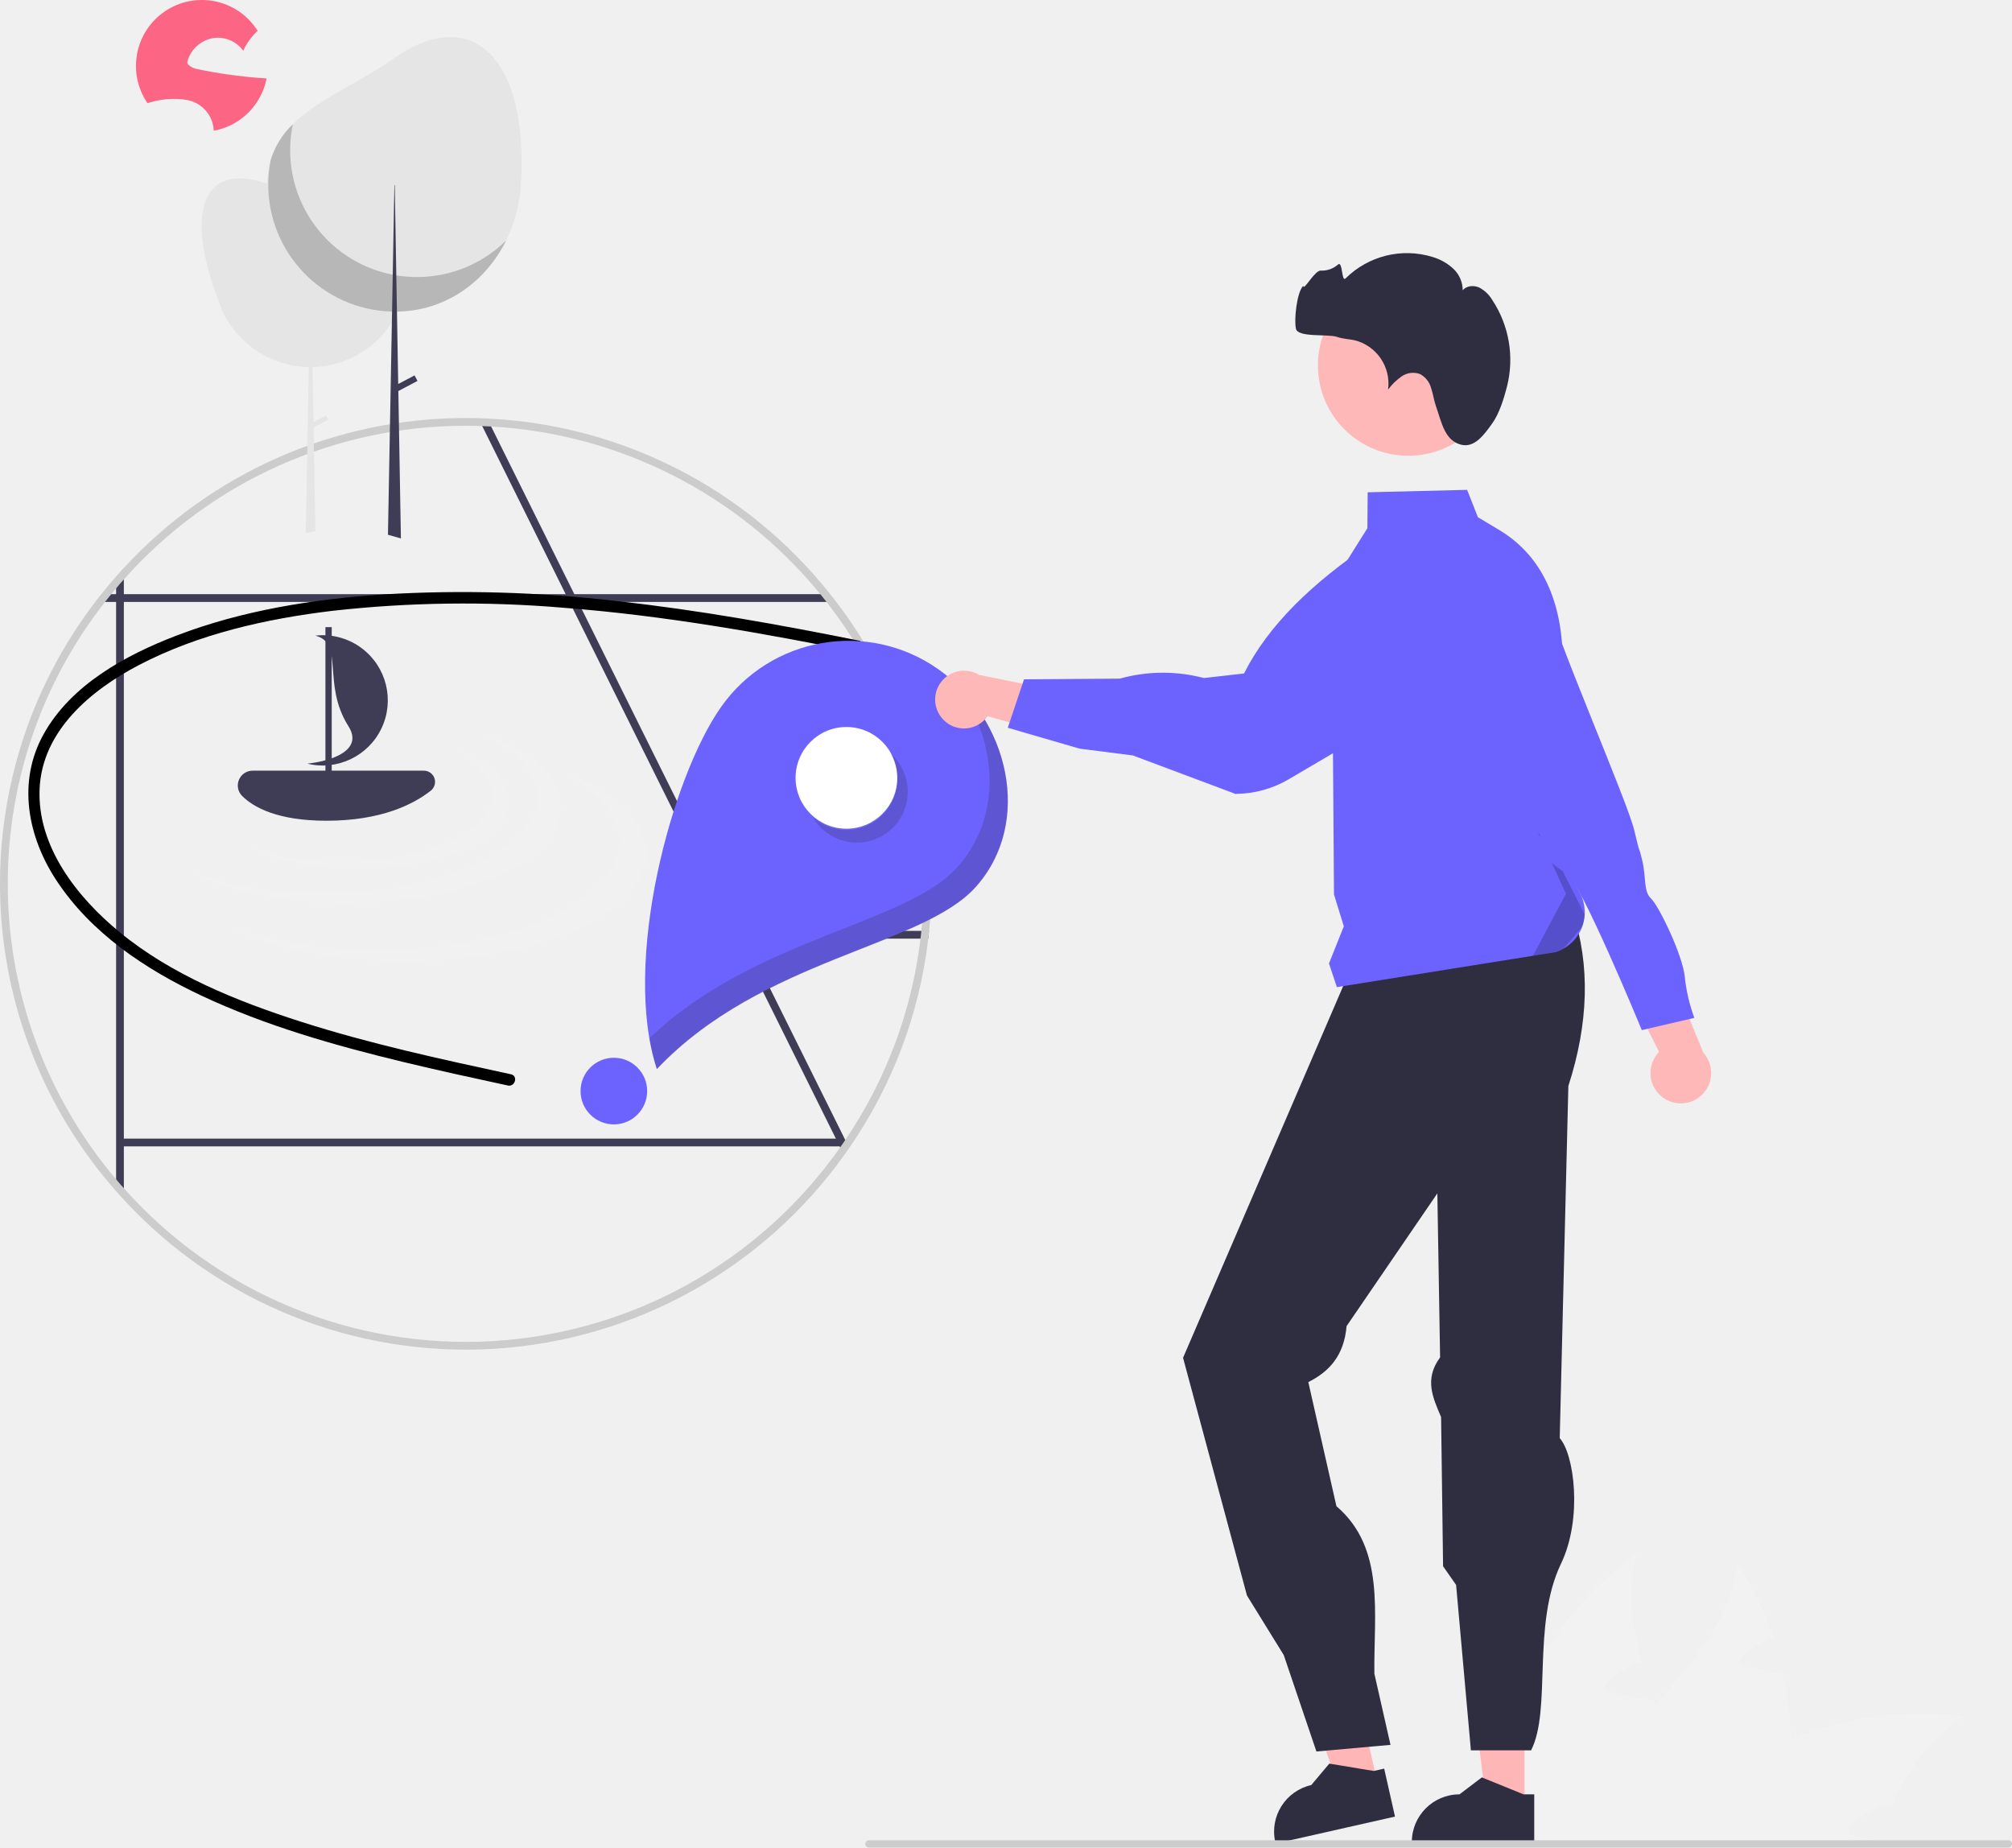
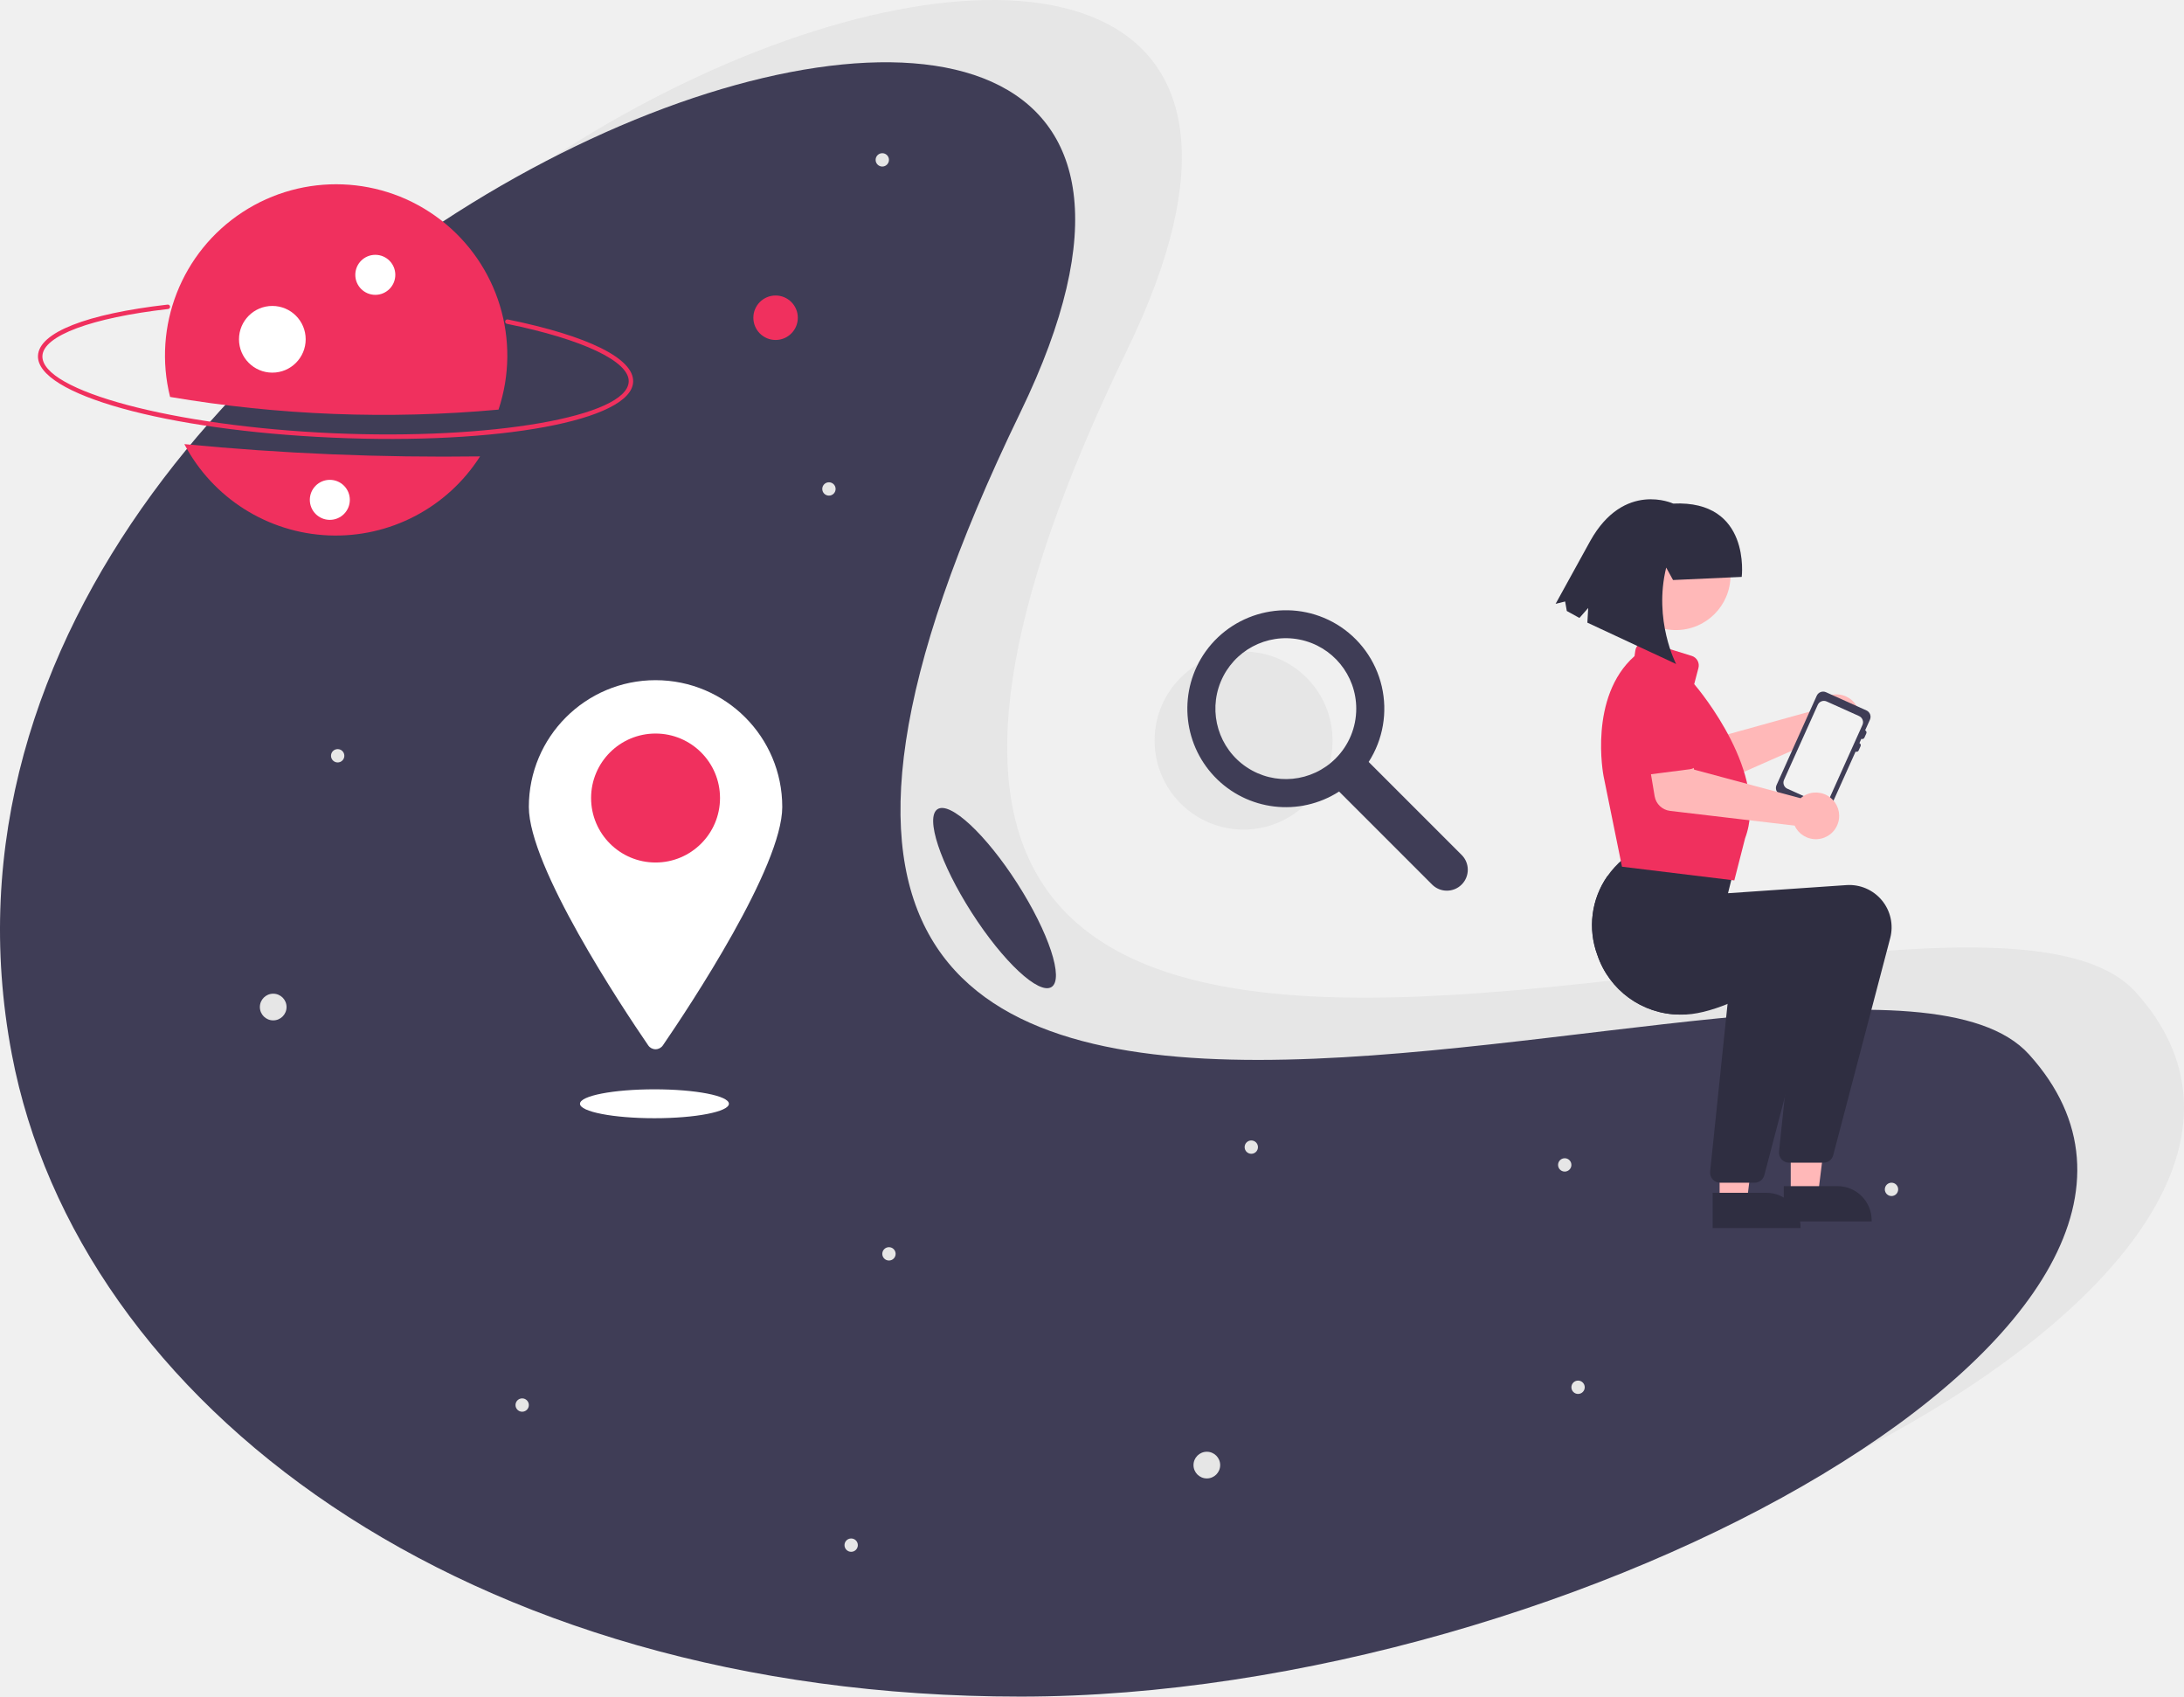
- <svg xmlns="http://www.w3.org/2000/svg" data-name="Layer 1" width="687.419" height="631.176" viewBox="0 0 687.419 631.176">
-   <path d="M868.114,728.666a110.583,110.583,0,0,1-4.789,34.601c-.12.407-.264.814-.407,1.221H792.423a63.267,63.267,0,0,1,4.765-14.367c5.866-12.452,15.445-23.107,24.903-33.691,13.026-14.583,25.741-29.046,27.753-48.01a108.911,108.911,0,0,1,12.26,25.31,29.748,29.748,0,0,0-9.841,6.034c-.79.742-1.628,1.82-1.221,2.849.383.862,1.437,1.149,2.371,1.341,2.251.431,4.502.862,6.753,1.269,1.772.359,3.568.694,5.364,1.03A117.579,117.579,0,0,1,868.114,728.666Z" transform="translate(-256.2903 -134.4121)" fill="#f2f2f2" />
-   <path d="M927.331,720.908c-11.302,6.872-18.486,17.504-24.352,29.405a30.078,30.078,0,0,0-13.673,7.184c-.814.742-1.652,1.82-1.221,2.849.359.862,1.437,1.149,2.371,1.341,2.227.431,4.502.862,6.729,1.269-.215.503-.431,1.03-.646,1.533H821.828A105.641,105.641,0,0,1,833.058,751.654c.886-.886,1.796-1.724,2.73-2.586a111.74,111.74,0,0,1,32.326-20.401A113.722,113.722,0,0,1,927.331,720.908Z" transform="translate(-256.2903 -134.4121)" fill="#f2f2f2" />
-   <path d="M834.279,764.489H767.759a108.058,108.058,0,0,1,.096-15.995,114.384,114.384,0,0,1,47.531-83.162c-3.448,12.284-1.676,24.496,1.916,36.756-.503.168-1.006.311-1.461.503a29.751,29.751,0,0,0-9.841,6.034c-.79.742-1.628,1.82-1.221,2.849.359.862,1.437,1.149,2.371,1.341,2.251.431,4.502.862,6.729,1.269,1.796.359,3.592.694,5.388,1.054.838.144,1.676.311,2.514.479.12.287.192.551.311.814,4.214,11.613,8.812,23.323,10.967,35.224a82.22,82.22,0,0,1,1.102,9.027C834.231,761.95,834.279,763.219,834.279,764.489Z" transform="translate(-256.2903 -134.4121)" fill="#f2f2f2" />
-   <circle cx="68.969" cy="22.514" r="22.514" fill="#fd6584" />
-   <path d="M375.65,146.266a11.17,11.17,0,0,0-9.426-7.834c-.049-.007-.095.002-.144-.001a1.404,1.404,0,0,0-.192-.044c-10.296-1.331-22.181,3.594-26.472,13.354a10.906,10.906,0,0,0-9.134-4.451,11.124,11.124,0,0,0-9.95,8.02,1.305,1.305,0,0,0,.581,1.428,5.705,5.705,0,0,0,2.352,1.194q2.805.594,5.629,1.089,5.512.965,11.081,1.56a164.775,164.775,0,0,0,22.697.858c2.523-.079,4.957-.162,7.269-1.276a10.815,10.815,0,0,0,4.17-3.639A12.27,12.27,0,0,0,375.65,146.266Z" transform="translate(-256.2903 -134.4121)" fill="#f0f0f0" />
-   <path d="M328.857,176.284a11.17,11.17,0,0,0-9.426-7.834c-.049-.007-.095.002-.144-.001a1.403,1.403,0,0,0-.192-.044c-10.296-1.331-22.181,3.594-26.472,13.354a10.906,10.906,0,0,0-9.134-4.451,11.124,11.124,0,0,0-9.95,8.02,1.305,1.305,0,0,0,.581,1.428,5.705,5.705,0,0,0,2.352,1.194q2.805.594,5.629,1.089,5.512.964,11.081,1.56a164.782,164.782,0,0,0,22.697.858c2.523-.079,4.957-.162,7.269-1.276a10.817,10.817,0,0,0,4.17-3.639A12.27,12.27,0,0,0,328.857,176.284Z" transform="translate(-256.2903 -134.4121)" fill="#f0f0f0" />
-   <path d="M545.439,525.72c-.57.835-2.068,1.83-2.652,2.652l.623-1.889-.212-.438-1.326-2.652-33.763-68.043-.013-.013L450.859,340.043v-.013l-1.313-2.639V337.378l-28.326-57.063-1.339-2.705q1.511.04,3.023.119l1.353,2.719L452.504,337.378l.013.013,1.313,2.639v.013l55.776,112.363v.013l1.313,2.639v.013L544.683,523.062l.451.915Z" transform="translate(-256.2903 -134.4121)" fill="#3f3d56" />
-   <path d="M541.672,340.043H288.993c.677-.888,1.366-1.777,2.082-2.652H539.591C540.307,338.266,540.996,339.155,541.672,340.043Z" transform="translate(-256.2903 -134.4121)" fill="#3f3d56" />
-   <path d="M573.685,452.419c-.08.888-.172,1.777-.292,2.652H508.665v-2.652Z" transform="translate(-256.2903 -134.4121)" fill="#3f3d56" />
-   <path d="M298.607,328.652v213.4c-.915-.968-1.79-1.949-2.652-2.931V331.583C296.817,330.601,297.692,329.62,298.607,328.652Z" transform="translate(-256.2903 -134.4121)" fill="#3f3d56" />
-   <rect x="40.991" y="388.98" width="246.742" height="2.652" fill="#3f3d56" />
-   <path d="M543.808,525.72h.305v-.438A4.353,4.353,0,0,1,543.808,525.72Zm-2.042-186.002c-.677-.888-1.366-1.777-2.082-2.652a158.846,158.846,0,0,0-116.686-59.662q-1.511-.08-3.023-.119c-1.512-.04-3.024-.066-4.549-.066a158.653,158.653,0,0,0-116.726,51.109c-.915.968-1.79,1.949-2.652,2.931q-2.526,2.845-4.88,5.808c-.716.875-1.405,1.764-2.082,2.652a158.778,158.778,0,0,0,6.962,201.73c.862.981,1.737,1.963,2.652,2.931A158.923,158.923,0,0,0,544.842,528.85c.584-.822,1.167-1.644,1.737-2.48a157.86,157.86,0,0,0,26.907-71.624c.12-.875.212-1.764.292-2.652q.775-7.758.782-15.741a158.231,158.231,0,0,0-32.795-96.635Zm29.056,115.028a155.09,155.09,0,0,1-25.595,68.905q-.537.816-1.114,1.631a4.353,4.353,0,0,1-.305.438c-.093.146-.199.292-.305.438a156.299,156.299,0,0,1-244.803,14.296c-.915-1.008-1.803-2.016-2.652-3.05a156.167,156.167,0,0,1-3.62-197.685c.703-.888,1.406-1.777,2.135-2.652.478-.597.968-1.18,1.485-1.764.849-1.034,1.737-2.042,2.652-3.05a156.039,156.039,0,0,1,116.726-52.382q2.964,0,5.888.119c1.021.027,2.029.08,3.037.133a156.283,156.283,0,0,1,111.938,56.944c.729.875,1.432,1.764,2.135,2.652a156.509,156.509,0,0,1,32.702,112.376c-.093.889-.186,1.777-.305,2.652Zm-27.013,70.974h.305v-.438a4.367,4.367,0,0,1-.305.438Z" transform="translate(-256.2903 -134.4121)" fill="#ccc" />
-   <path d="M395.37,226.756q0,1.094-.071,2.169a32.864,32.864,0,0,1-3.079,11.931c-.014.032-.03.062-.043.092-.082.174-.167.347-.254.519a32.469,32.469,0,0,1-1.749,3.086A33.025,33.025,0,0,1,363.07,259.806l.327,18.801,4.263-2.245.761,1.447-4.993,2.629.61,34.917.007.466-3.296.734.007-.469,1.038-56.279a32.959,32.959,0,0,1-23.318-10.146c-.208-.215-.414-.437-.615-.656l-.023-.025a33.094,33.094,0,0,1-6.021-9.318c.032.037.066.071.098.107-13.622-34.233-5.697-50.103,15.678-42.608.114-.057.231-.112.345-.169a33.091,33.091,0,0,1,42.871,13.015c.201.338.396.684.583,1.031A32.886,32.886,0,0,1,395.37,226.756Z" transform="translate(-256.2903 -134.4121)" fill="#e5e5e5" />
-   <path d="M434.243,197.637a49.681,49.681,0,0,1-5,18.897c-5.583,11.299-15.383,19.865-27.597,23.061a.12.12,0,0,1-.066.013,41.883,41.883,0,0,1-9.402,1.339h-.265c-.332.013-.663.013-.995.013-.225,0-.451,0-.676-.013a43.316,43.316,0,0,1-42.648-43.311v-.477a30.029,30.029,0,0,1,1.194-8.169c0-.013.013-.026.013-.04a28.308,28.308,0,0,1,7.546-12.108c8.686-8.593,22.438-13.991,34.572-22.531C417.494,135.614,437.015,154.22,434.243,197.637Z" transform="translate(-256.2903 -134.4121)" fill="#e5e5e5" />
-   <path d="M429.244,216.534c-5.583,11.299-15.383,19.865-27.597,23.061a.12.12,0,0,1-.066.013,42.653,42.653,0,0,1-9.362,1.247h-.305q-.835.02-1.671,0a43.388,43.388,0,0,1-42.303-43.868,44.387,44.387,0,0,1,.849-7.997c0-.013.013-.026.013-.04a28.308,28.308,0,0,1,7.546-12.108A43.324,43.324,0,0,0,390.468,228.257c.411.08.822.159,1.233.225,1.193.199,2.387.345,3.594.438A43.267,43.267,0,0,0,429.244,216.534Z" transform="translate(-256.2903 -134.4121)" opacity="0.2" style="isolation:isolate" />
-   <polygon points="136.097 133.582 142.638 130.139 141.64 128.243 136.053 131.184 135.633 107.056 135.633 107.053 135.623 106.542 135.623 106.451 135.406 94.073 135.102 76.628 134.869 63.224 134.747 63.224 134.519 75.596 134.519 75.599 134.183 93.85 133.951 106.443 133.95 106.548 133.883 110.141 132.557 182.216 132.548 182.692 136.973 183.934 136.965 183.454 136.097 133.582" fill="#3f3d56" />
-   <path d="M550.214,353.346c-27.502-5.511-55.091-10.509-83.016-13.569a453.242,453.242,0,0,0-79.792-2.307c-24.035,1.621-48.276,5.423-70.855,14.089-17.399,6.678-35.946,16.782-45.344,33.633-9.06,16.243-5.526,34.975,4.339,49.962,11.869,18.032,30.378,30.389,49.621,39.42,21.91,10.283,45.344,16.948,68.809,22.617,11.9,2.875,23.865,5.474,35.831,8.06,2.496.539,3.563-3.295,1.058-3.836-24.13-5.214-48.331-10.445-71.862-17.993-21.776-6.985-44.06-15.933-61.892-30.599-14.426-11.866-28.143-29.197-27.291-48.902.858-19.865,17.525-33.734,33.861-42.271,20.415-10.669,43.61-15.866,66.337-18.582a403.056,403.056,0,0,1,78.361-1.066c34.873,2.653,69.23,8.809,103.455,15.703" transform="translate(-256.2903 -134.4121)" />
-   <path d="M421.101,384.982c11.573,5.785,18.619,13.424,18.619,21.804,0,18.051-32.664,32.685-72.957,32.685-17.518,0-33.59-2.768-46.166-7.379,13.358,6.677,32.748,10.881,54.337,10.881,40.293,0,72.957-14.633,72.957-32.685C447.892,400.085,437.451,390.976,421.101,384.982Z" transform="translate(-256.2903 -134.4121)" fill="#f1f1f1" />
-   <path d="M446.844,397.381c13.059,6.527,21.01,15.148,21.01,24.603,0,20.369-36.858,36.881-82.323,36.881-19.767,0-37.902-3.124-52.093-8.326,15.073,7.534,36.953,12.278,61.313,12.278,45.466,0,82.323-16.512,82.323-36.881C477.074,414.423,465.294,404.145,446.844,397.381Z" transform="translate(-256.2903 -134.4121)" fill="#f1f1f1" />
-   <path d="M411.249,390.444c8.154,4.075,13.118,9.458,13.118,15.361,0,12.718-23.013,23.027-51.4,23.027a96.544,96.544,0,0,1-32.525-5.199c9.411,4.704,23.072,7.666,38.282,7.666,28.387,0,51.4-10.31,51.4-23.027C430.124,401.084,422.768,394.666,411.249,390.444Z" transform="translate(-256.2903 -134.4121)" fill="#f1f1f1" />
-   <path d="M367.831,414.798c-16.767,0-24.92-4.6-28.808-8.458a5.064,5.064,0,0,1,3.583-8.648h58.493a3.829,3.829,0,0,1,2.371,6.838C397.511,409.215,386.491,414.798,367.831,414.798Z" transform="translate(-256.2903 -134.4121)" fill="#3f3d56" />
-   <path d="M379.976,355.934a22.173,22.173,0,0,0-15.972-4.369c10.099,2.493,2.13,16.45,11.326,30.924,5.012,7.888-4.735,11.755-14.02,12.814a22.255,22.255,0,0,0,18.666-39.369Z" transform="translate(-256.2903 -134.4121)" fill="#3f3d56" />
-   <rect x="111.182" y="214.246" width="2.154" height="51.264" fill="#3f3d56" />
-   <path d="M576.883,363.046a53.275,53.275,0,0,0-74.233,12.883c-16.941,24.056-33.941,87.138-21.941,123.682,35.793-37.807,90.781-41.735,109.057-62.332C609.295,415.271,600.94,379.987,576.883,363.046Z" transform="translate(-256.2903 -134.4121)" fill="#6c63ff" />
-   <circle id="af3c8991-f89c-43e0-a050-89c81726f2a6" data-name="b262ea8c-1946-46c9-a449-3a1996c39394" cx="289.193" cy="265.733" r="17.375" fill="#fff" />
-   <circle id="a49e5b2e-c339-415c-b240-8977b61bd9a6" data-name="bcc29a3a-8123-4529-80aa-6f70df2823cf" cx="209.731" cy="372.741" r="11.38" fill="#6c63ff" />
-   <path d="M564.073,396.136a17.374,17.374,0,1,1-30.008,17.521A17.372,17.372,0,0,0,560.516,391.827,17.374,17.374,0,0,1,564.073,396.136Z" transform="translate(-256.2903 -134.4121)" fill="#231f20" opacity="0.2" style="isolation:isolate" />
-   <path d="M589.799,437.361c-18.276,20.596-73.264,24.525-109.057,62.332a73.694,73.694,0,0,1-2.573-10.578c35.775-34.37,87.702-38.714,105.36-58.613,15.804-17.811,13.344-44.315-.919-62.757C602.172,385.878,607.695,417.193,589.799,437.361Z" transform="translate(-256.2903 -134.4121)" fill="#231f20" opacity="0.2" style="isolation:isolate" />
-   <polygon points="520.879 617.234 507.91 617.234 501.74 567.209 520.882 567.209 520.879 617.234" fill="#ffb6b6" />
-   <path d="M780.477,764.218l-41.819-.002v-.529a16.278,16.278,0,0,1,16.277-16.277h.001l7.639-5.795,14.252,5.796,3.651 0Z" transform="translate(-256.2903 -134.4121)" fill="#2f2e41" />
-   <polygon points="470.62 609.061 457.969 611.918 440.931 564.48 459.603 560.265 470.62 609.061" fill="#ffb6b6" />
-   <path d="M732.906,755.008l-40.792,9.21-.117-.516a16.278,16.278,0,0,1,12.292-19.462l.001-0,6.175-7.335,15.179,2.514,3.561-.804Z" transform="translate(-256.2903 -134.4121)" fill="#2f2e41" />
-   <path d="M793.596,445.819c6.081,18.339,5.438,38.246-1.462,59.612L789.185,625.724c4.876,5.366,7.936,27.246.425,42.913-10.03,20.921-3.12,49.853-10.21,63.732H758.835l-5.054-56.508-4.451-6.372-.677-50.969c-2.731-6.467-5.896-12.88-.341-20.372l-.148-8.853-.79-47.191L716.361,587.455c-.881,10.264-6.128,15.642-13.074,19.118l9.605,42.392c16.799,14.379,12.69,36.632,12.968,57.233l5.508,24.309-25.31,2.263L694.888,699.804l-12.558-20.315-21.841-81.216,15.231-35.351,6.225-14.448,34.765-80.687Z" transform="translate(-256.2903 -134.4121)" fill="#2f2e41" />
-   <path d="M578.734,380.413a9.8,9.8,0,0,0,14.968-1.337l33.527,9.424-5.503-17.241L590.732,364.953a9.853,9.853,0,0,0-11.998,15.46Z" transform="translate(-256.2903 -134.4121)" fill="#ffb8b8" />
-   <path d="M606.155,366.489l32.725-.24h0a54.709,54.709,0,0,1,27.057-.613l1.737.402,13.657-1.549c8.142-16.275,23.25-30.989,43.531-44.545a27.817,27.817,0,0,1,41.01,6.861h0a27.847,27.847,0,0,1-7.468,37.485l-61.8,36.335a36.231,36.231,0,0,1-17.871,4.995h0l-.15.078-35.253-13.208-18.135-2.308-24.59-7.147Z" transform="translate(-256.2903 -134.4121)" fill="#6c63ff" />
-   <circle cx="481.158" cy="124.835" r="30.876" fill="#ffb8b8" />
-   <path d="M766.283,278.829c2.288-3.265,3.911-8.495,4.87-12.317a37.075,37.075,0,0,0-5.077-29.719,11.304,11.304,0,0,0-4.407-4.159c-1.868-.834-4.331-.635-5.634.943a10.132,10.132,0,0,0-3.219-7.378,17.857,17.857,0,0,0-7.157-4.023,29.738,29.738,0,0,0-29.603,7.319c-1.49,1.516-.958-6.059-2.613-4.725A8.23,8.23,0,0,1,707.593,226.856c-2.114-.225-6.001,7.307-6.024,5.182-2.224,2.228-3.203,11.625-2.508,14.696s11.044,1.713,14.011,2.766c1.965.697,4.1.721,6.136,1.174a15.297,15.297,0,0,1,11.337,16.824,20.266,20.266,0,0,1,4.668-4.528,6.859,6.859,0,0,1,6.23-.778,7.706,7.706,0,0,1,3.797,4.784c.674,1.985.935,4.093,1.621,6.073,2.014,5.812,3.053,11.914,8.667,13.292C759.959,287.428,763.159,283.287,766.283,278.829Z" transform="translate(-256.2903 -134.4121)" fill="#2f2e41" />
-   <path d="M796.231,439.699l-3.39-6.78c-4.15-25.71-8.25-49.69-2.68-71.26.35-18.83-5.47-36.52-21.63-46.18l-7.29-4.36-3.69-9.36-33.98.83-.1,12.27-12.17,19.41v.08l.76,105.62,3.36,10.9-5.07,12.68,2.69,8.09,66.99-10.71,7.79-1.25a13.918,13.918,0,0,0,2.59-1.13,14.232,14.232,0,0,0,6.22-6.95c.07-.17.13-.33.19-.5a13.934,13.934,0,0,0,.9-4.3A14.303,14.303,0,0,0,796.231,439.699Z" transform="translate(-256.2903 -134.4121)" fill="#6c63ff" />
-   <path d="M797.721,446.799a13.934,13.934,0,0,1-.9,4.3l-6.41,7.45a13.918,13.918,0,0,1-2.59,1.13l-7.79,1.25,11.27-21.19-24.77-54.23Z" transform="translate(-256.2903 -134.4121)" opacity="0.2" />
-   <path d="M824.681,509.523a10.296,10.296,0,0,1-1.556-15.712L806.822,461.054l18.875,2.298L838.285,494.107a10.352,10.352,0,0,1-13.604,15.416Z" transform="translate(-256.2903 -134.4121)" fill="#ffb8b8" />
-   <path d="M758.587,396.814l12.368-1.708s1.194,18.647,7.11,21.473,3.922,3.291,4.619,6.283,3.855,7.512,8.541,9.574,26.003,53.896,26.003,53.896l17.949-4.186a57.747,57.747,0,0,1-3.256-13.961c-.631-7.213-8.805-24.232-11.497-26.758s-1.628-6.98-3.023-12.963-.427-.435-2.752-10.407-28.469-69.733-29.564-78.94-13.925-14.627-13.925-14.627l-9.972,2.325Z" transform="translate(-256.2903 -134.4121)" fill="#6c63ff" />
-   <path id="a00e3c47-1fa9-4e2e-8ad1-93a2fdd4719a-1051" data-name="f02c4e45-f306-4b42-b3ad-5ddd3016d7d2" d="M553.182,765.588h389.281a1.247,1.247,0,0,0,0-2.494H553.182a1.247,1.247,0,1,0,0,2.494h0Z" transform="translate(-256.2903 -134.4121)" fill="#ccc" />
+ <svg xmlns="http://www.w3.org/2000/svg" data-name="Layer 1" width="982.487" height="763.014" viewBox="0 0 982.487 763.014">
+   <circle cx="559.433" cy="333.061" r="40.03" fill="#e6e6e6" />
+   <path d="M766.295,452.995l-41.832-41.832a44.307,44.307,0,0,0-14.426-61.926,44.458,44.458,0,0,0-58.914,12.238,44.307,44.307,0,0,0,60.033,62.995l41.832,41.832A9.409,9.409,0,0,0,766.295,452.995ZM709.594,409.601a31.684,31.684,0,1,1,9.28-22.404A31.586,31.586,0,0,1,709.594,409.601Z" transform="translate(-108.7563 -68.49293)" fill="#3f3d56" />
+   <path d="M1069.529,514.699C1176.509,633.007,866.392,803.507,615.809,803.507S191.863,671.4,162.09,514.699C89.9,134.752,777.167-106.741,615.809,225.891,380.612,710.739,985.28,421.528,1069.529,514.699Z" transform="translate(-108.7563 -68.49293)" fill="#e6e6e6" />
+   <path d="M1021.529,542.699C1128.509,661.007,818.392,831.507,567.809,831.507S143.863,699.4,114.09,542.699C41.9,162.752,729.167-78.741,567.809,253.891,332.612,738.739,937.28,449.528,1021.529,542.699Z" transform="translate(-108.7563 -68.49293)" fill="#3f3d56" />
+   <path d="M258.35,265.318c-75.067-3.305-133.271-19.498-132.507-36.864.458-10.412,21.703-18.784,58.287-22.97a1,1,0,1,1,.227,1.987c-34.462,3.943-56.117,12.017-56.516,21.071-.691,15.705,59.114,31.631,130.597,34.778s132.456-7.461,133.148-23.166c.4-9.092-20.597-19.066-54.798-26.028a1,1,0,1,1,.399-1.96c36.301,7.391,56.857,17.624,56.397,28.076C392.82,257.609,333.418,268.623,258.35,265.318Z" transform="translate(-108.7563 -68.49293)" fill="#f0305e" />
+   <path d="M191.679,268.227a76.983,76.983,0,0,0,133.036,5.522A1211.976,1211.976,0,0,1,191.679,268.227Z" transform="translate(-108.7563 -68.49293)" fill="#f0305e" />
+   <path d="M333.019,252.713a76.997,76.997,0,1,0-147.749-5.706A572.233,572.233,0,0,0,333.019,252.713Z" transform="translate(-108.7563 -68.49293)" fill="#f0305e" />
+   <circle cx="168.834" cy="123.601" r="9" fill="#fff" />
+   <circle cx="122.513" cy="152.591" r="15" fill="#fff" />
+   <circle cx="348.905" cy="142.898" r="10" fill="#f0305e" />
+   <circle cx="122.905" cy="452.898" r="6" fill="#e6e6e6" />
+   <circle cx="542.905" cy="658.898" r="6" fill="#e6e6e6" />
+   <circle cx="151.905" cy="339.898" r="3" fill="#e6e6e6" />
+   <circle cx="399.905" cy="563.898" r="3" fill="#e6e6e6" />
+   <circle cx="850.905" cy="534.898" r="3" fill="#e6e6e6" />
+   <circle cx="709.905" cy="623.898" r="3" fill="#e6e6e6" />
+   <circle cx="562.905" cy="515.898" r="3" fill="#e6e6e6" />
+   <circle cx="372.905" cy="219.898" r="3" fill="#e6e6e6" />
+   <circle cx="396.905" cy="71.898" r="3" fill="#e6e6e6" />
+   <circle cx="382.905" cy="694.898" r="3" fill="#e6e6e6" />
+   <circle cx="234.905" cy="631.898" r="3" fill="#e6e6e6" />
+   <circle cx="703.905" cy="523.898" r="3" fill="#e6e6e6" />
+   <circle cx="148.374" cy="224.799" r="9" fill="#fff" />
+   <path d="M460.661,431.391c0,26.88-41.559,89.516-53.705,107.247a3.992,3.992,0,0,1-6.591,0c-12.145-17.731-53.705-80.366-53.705-107.247a57,57,0,1,1,114,0Z" transform="translate(-108.7563 -68.49293)" fill="#fff" />
+   <circle cx="294.905" cy="358.898" r="29" fill="#f0305e" />
+   <ellipse cx="294.405" cy="496.398" rx="33.5" ry="6.5" fill="#fff" />
+   <path d="M925.61,386.412a10.527,10.527,0,0,0-.641,1.529l-47.783,13.277-8.611-8.427L854.159,404.124,867.953,420.523a8,8,0,0,0,9.353,2.169l51.616-22.785a10.497,10.497,0,1,0-3.313-13.495Z" transform="translate(-108.7563 -68.49293)" fill="#ffb8b8" />
+   <path d="M875.502,401.996l-17.935,13.96a4.5,4.5,0,0,1-6.682-1.337L839.738,394.891a12.497,12.497,0,0,1,19.769-15.294l16.338,15.594a4.5,4.5,0,0,1-.344,6.805Z" transform="translate(-108.7563 -68.49293)" fill="#f0305e" />
+   <path d="M930.192,379.81l18.188,8.183a3.149,3.149,0,0,1,1.58,4.164l-2.153,4.786a1.053,1.053,0,0,1,.527,1.388l-.861,1.915a1.053,1.053,0,0,1-1.388.527l-.861,1.915a1.053,1.053,0,0,1,.527,1.388l-.861,1.915a1.053,1.053,0,0,1-1.388.527L931.871,432.362a3.149,3.149,0,0,1-4.164,1.58l-18.188-8.183a3.149,3.149,0,0,1-1.58-4.164l18.089-40.205A3.149,3.149,0,0,1,930.192,379.81Z" transform="translate(-108.7563 -68.49293)" fill="#3f3d56" />
+   <path d="M912.821,423.212l14.591,6.571a3.034,3.034,0,0,0,3.999-1.512l6.739-14.99,2.341-5.196,6.099-13.562a3.026,3.026,0,0,0-1.511-3.989l-4.587-2.068L930.477,383.964a3.021,3.021,0,0,0-3.989,1.522L920.589,398.597l-6.718,14.927-2.561,5.7A3.022,3.022,0,0,0,912.821,423.212Z" transform="translate(-108.7563 -68.49293)" fill="#f2f2f2" />
+   <polygon points="773.577 540.443 785.837 540.442 791.67 493.154 773.575 493.155 773.577 540.443" fill="#ffb8b8" />
+   <path d="M879.207,604.933l24.144-.001h.001a15.386,15.386,0,0,1,15.386,15.386v.5l-39.531.001Z" transform="translate(-108.7563 -68.49293)" fill="#2f2e41" />
+   <polygon points="805.577 537.443 817.837 537.442 823.67 490.154 805.575 490.155 805.577 537.443" fill="#ffb8b8" />
+   <path d="M911.207,601.933l24.144-.001h.001a15.386,15.386,0,0,1,15.386,15.386v.5l-39.531.001Z" transform="translate(-108.7563 -68.49293)" fill="#2f2e41" />
+   <path d="M827.341,497.971a39.41,39.41,0,0,0,36.9,26.81l.62.01c6.33.18,13.76-1.86,21.05-4.79,14.4-5.79,28.23-15.06,31.9-17.61l-6.22,59.79-2.52,24.24a4.514,4.514,0,0,0,4.48,4.97h15.53a4.505,4.505,0,0,0,4.36-3.36l25.64-97.65a19.032,19.032,0,0,0-19.71-23.83l-53.26,3.65,3.72-14.88-47.54-3.16-.14.1c-1.14.83-2.25,1.7-3.31,2.61a40.271,40.271,0,0,0-6.99,7.66A38.487,38.487,0,0,0,827.341,497.971Z" transform="translate(-108.7563 -68.49293)" fill="#2f2e41" />
+   <path d="M827.341,497.971a39.41,39.41,0,0,0,36.9,26.81,196.146,196.146,0,0,0,22.57-13.39l-.9,8.61-7.84,75.42a4.514,4.514,0,0,0,4.48,4.97h15.53a4.505,4.505,0,0,0,4.36-3.36l9.15-34.85,16.49-62.8a19.032,19.032,0,0,0-19.71-23.83l-53.26,3.65,3.72-14.88-26.98-1.79A38.487,38.487,0,0,0,827.341,497.971Z" transform="translate(-108.7563 -68.49293)" fill="#2f2e41" />
+   <path d="M838.774,458.321l-.358-.043-8.295-40.785c-.071-.354-6.852-35.533,13.937-53.924l.362-2.517a4.5,4.5,0,0,1,5.787-3.658l19.585,6.075a4.491,4.491,0,0,1,3.019,5.442l-1.904,7.242c2.64,3.1,33.715,40.512,22.89,69.335L888.949,464.439Z" transform="translate(-108.7563 -68.49293)" fill="#f0305e" />
+   <path d="M920.094,426.49a10.526,10.526,0,0,0-1.329.99l-47.897-12.858-3.131-11.634-18.175,2.431,3.542,21.134a8,8,0,0,0,6.951,6.622l56.032,6.619a10.497,10.497,0,1,0,4.008-13.305Z" transform="translate(-108.7563 -68.49293)" fill="#ffb8b8" />
+   <path d="M869.022,414.436,846.481,417.34a4.5,4.5,0,0,1-5.074-4.548l.43-22.655a12.497,12.497,0,0,1,24.799-3.121l6.142,21.734a4.5,4.5,0,0,1-3.756,5.686Z" transform="translate(-108.7563 -68.49293)" fill="#f0305e" />
+   <circle cx="753.921" cy="258.804" r="24.561" fill="#ffb8b8" />
+   <path d="M861.385,329.348l-3.075-5.6c-5.825,23.732,4.464,43.373,4.464,43.373l-39.932-18.601.38-6.6-3.951,4.484-5.677-3.129-.75-4.281-4.286,1.062,15.644-28.387c15.182-27.013,37.255-16.7,37.255-16.7,35.115-1.669,30.827,32.975,30.827,32.975Z" transform="translate(-108.7563 -68.49293)" fill="#2f2e41" />
+   <ellipse cx="556.161" cy="472.391" rx="12.179" ry="47.5" transform="translate(-275.7517 306.3624) rotate(-32.66242)" fill="#3f3d56" />
</svg>
